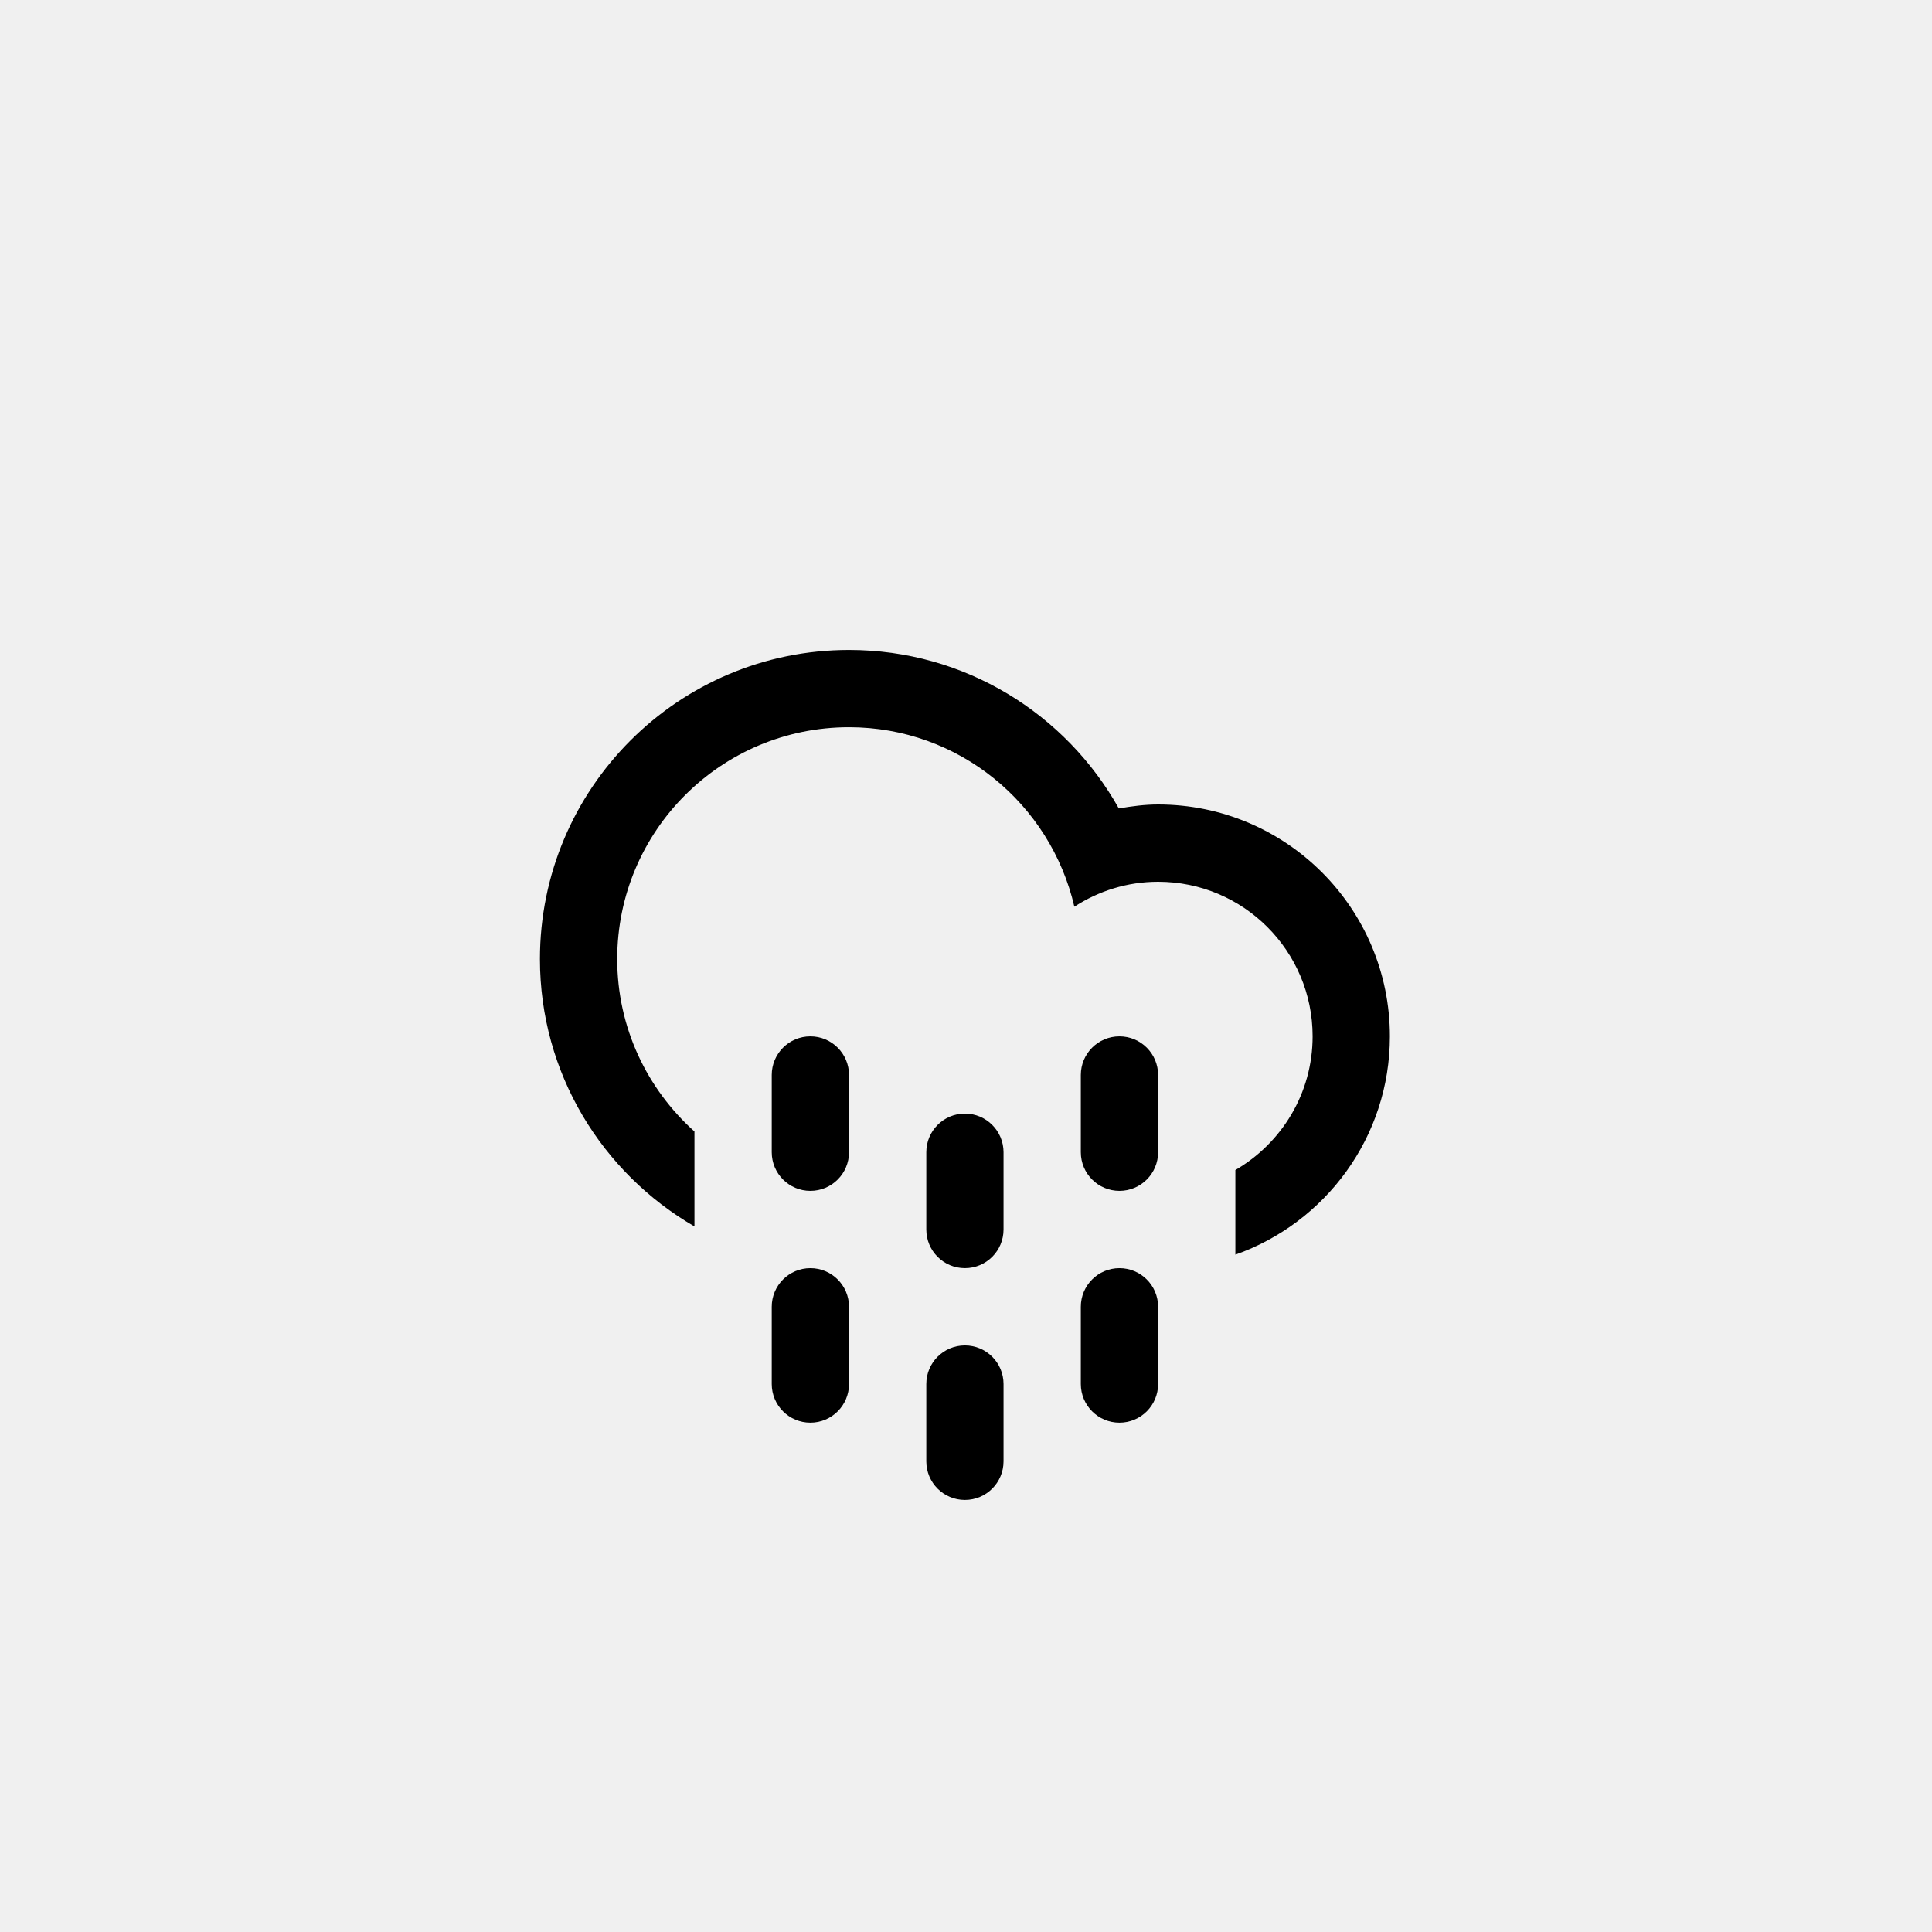
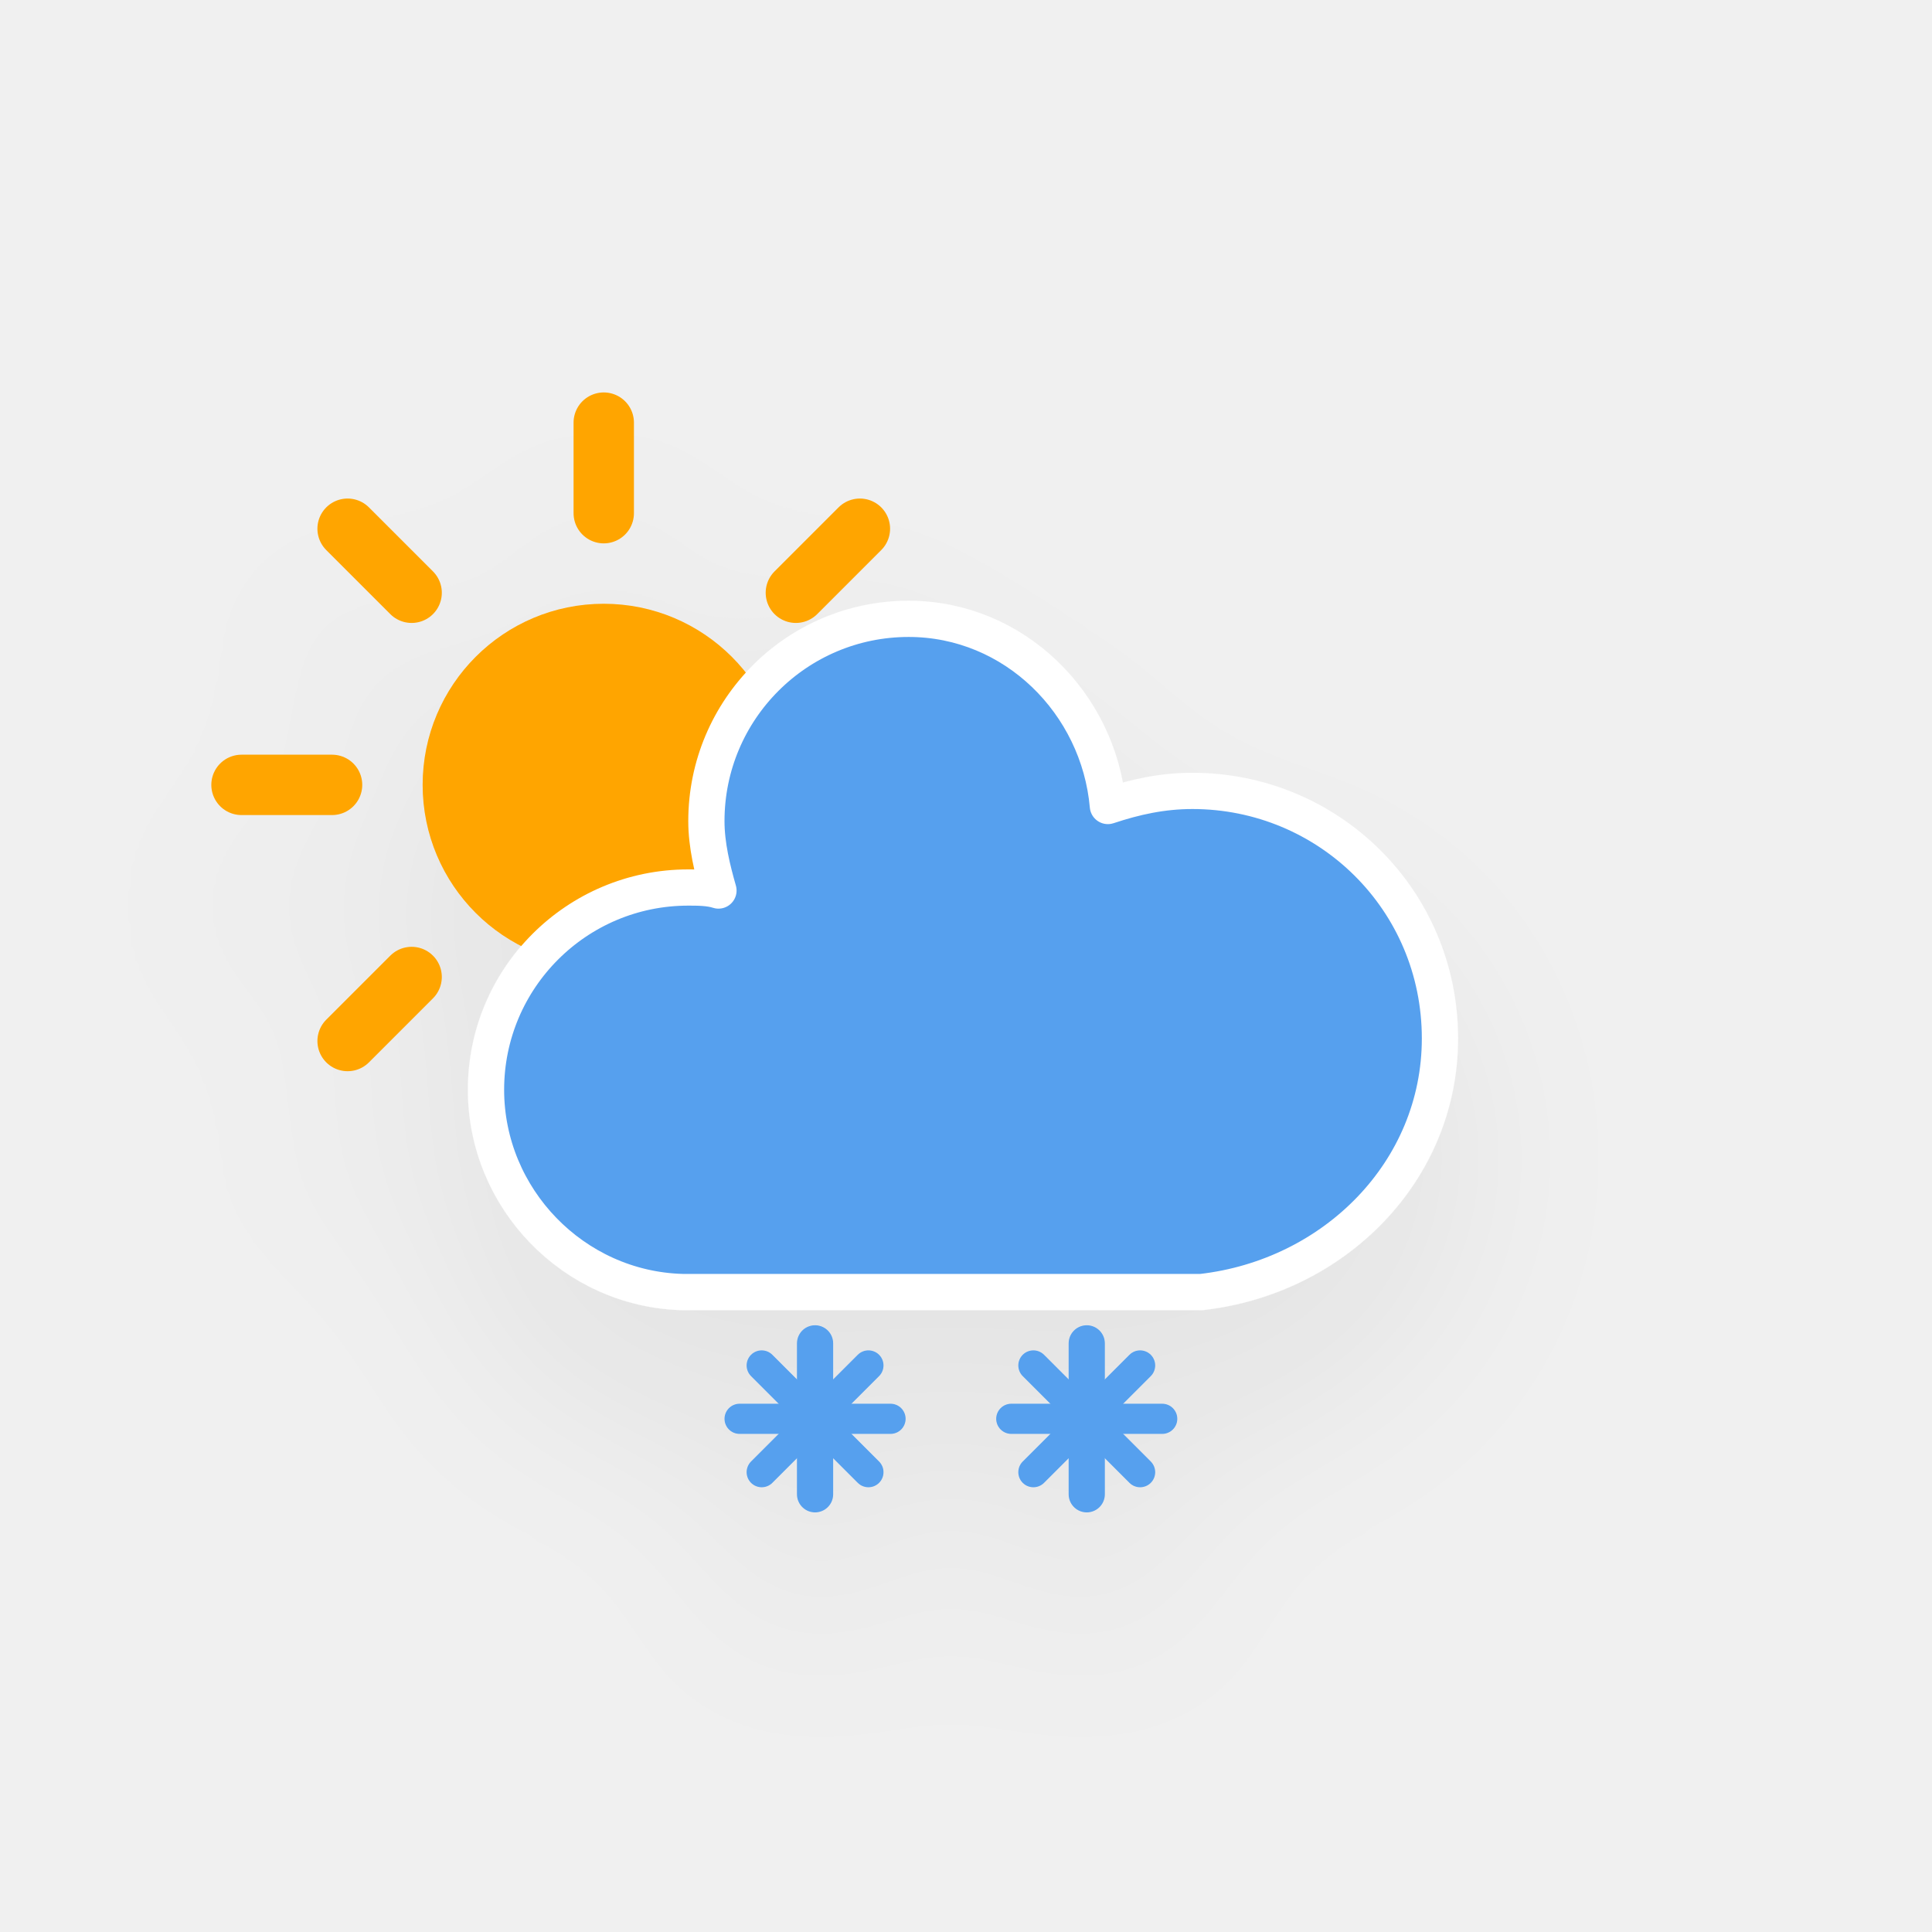
- <svg xmlns="http://www.w3.org/2000/svg" version="1.1" id="Layer_1" x="0px" y="0px" width="100px" height="100px" viewBox="0 0 100 100" enable-background="new 0 0 100 100" xml:space="preserve">
-   <path fill-rule="evenodd" clip-rule="evenodd" d="M63.943,64.941v-4.381c2.387-1.385,3.998-3.961,3.998-6.92c0-4.418-3.58-8-7.998-8  c-1.602,0-3.084,0.481-4.334,1.291c-1.232-5.316-5.973-9.29-11.664-9.29c-6.627,0-11.998,5.372-11.998,11.999  c0,3.549,1.549,6.729,3.998,8.926v4.914c-4.777-2.768-7.998-7.922-7.998-13.84c0-8.836,7.162-15.998,15.998-15.998  c6.004,0,11.229,3.312,13.965,8.203c0.664-0.113,1.336-0.205,2.033-0.205c6.627,0,11.998,5.373,11.998,12  C71.941,58.861,68.6,63.293,63.943,64.941z M41.945,53.641c1.104,0,2,0.895,2,2v3.998c0,1.105-0.896,2-2,2c-1.105,0-2-0.895-2-2  v-3.998C39.945,54.535,40.84,53.641,41.945,53.641z M41.945,65.639c1.104,0,2,0.895,2,2v3.998c0,1.105-0.896,2-2,2  c-1.105,0-2-0.895-2-2v-3.998C39.945,66.533,40.84,65.639,41.945,65.639z M49.943,57.639c1.105,0,2,0.896,2,2v4c0,1.104-0.895,2-2,2  c-1.104,0-1.998-0.896-1.998-2v-4C47.945,58.535,48.84,57.639,49.943,57.639z M49.943,69.639c1.105,0,2,0.895,2,1.998v4  c0,1.105-0.895,2-2,2c-1.104,0-1.998-0.895-1.998-2v-4C47.945,70.533,48.84,69.639,49.943,69.639z M57.943,53.641  c1.104,0,2,0.895,2,2v3.998c0,1.105-0.896,2-2,2c-1.105,0-2-0.895-2-2v-3.998C55.943,54.535,56.838,53.641,57.943,53.641z   M57.943,65.639c1.104,0,2,0.895,2,2v3.998c0,1.105-0.896,2-2,2c-1.105,0-2-0.895-2-2v-3.998  C55.943,66.533,56.838,65.639,57.943,65.639z" />
+ <svg xmlns="http://www.w3.org/2000/svg" version="1.1" width="64" height="64" viewbox="0 0 64 64">
+   <defs>
+     <filter id="blur" width="200%" height="200%">
+       <feGaussianBlur in="SourceAlpha" stdDeviation="3" />
+       <feOffset dx="0" dy="4" result="offsetblur" />
+       <feComponentTransfer>
+         <feFuncA type="linear" slope="0.05" />
+       </feComponentTransfer>
+       <feMerge>
+         <feMergeNode />
+         <feMergeNode in="SourceGraphic" />
+       </feMerge>
+     </filter>
+   </defs>
+   <g filter="url(#blur)" id="snowy-3">
+     <g transform="translate(20,10)">
+       <g transform="translate(0,16)">
+         <g class="am-weather-sun">
+           <g>
+             <line fill="none" stroke="orange" stroke-linecap="round" stroke-width="2" transform="translate(0,9)" x1="0" x2="0" y1="0" y2="3" />
+           </g>
+           <g transform="rotate(45)">
+             <line fill="none" stroke="orange" stroke-linecap="round" stroke-width="2" transform="translate(0,9)" x1="0" x2="0" y1="0" y2="3" />
+           </g>
+           <g transform="rotate(90)">
+             <line fill="none" stroke="orange" stroke-linecap="round" stroke-width="2" transform="translate(0,9)" x1="0" x2="0" y1="0" y2="3" />
+           </g>
+           <g transform="rotate(135)">
+             <line fill="none" stroke="orange" stroke-linecap="round" stroke-width="2" transform="translate(0,9)" x1="0" x2="0" y1="0" y2="3" />
+           </g>
+           <g transform="rotate(180)">
+             <line fill="none" stroke="orange" stroke-linecap="round" stroke-width="2" transform="translate(0,9)" x1="0" x2="0" y1="0" y2="3" />
+           </g>
+           <g transform="rotate(225)">
+             <line fill="none" stroke="orange" stroke-linecap="round" stroke-width="2" transform="translate(0,9)" x1="0" x2="0" y1="0" y2="3" />
+           </g>
+           <g transform="rotate(270)">
+             <line fill="none" stroke="orange" stroke-linecap="round" stroke-width="2" transform="translate(0,9)" x1="0" x2="0" y1="0" y2="3" />
+           </g>
+           <g transform="rotate(315)">
+             <line fill="none" stroke="orange" stroke-linecap="round" stroke-width="2" transform="translate(0,9)" x1="0" x2="0" y1="0" y2="3" />
+           </g>
+         </g>
+         <circle cx="0" cy="0" fill="orange" r="5" stroke="orange" stroke-width="2" />
+       </g>
+       <g>
+         <path d="M47.7,35.4c0-4.6-3.7-8.2-8.2-8.2c-1,0-1.9,0.2-2.8,0.5c-0.3-3.4-3.1-6.2-6.6-6.2c-3.7,0-6.7,3-6.7,6.7c0,0.8,0.2,1.6,0.4,2.3    c-0.3-0.1-0.7-0.1-1-0.1c-3.7,0-6.7,3-6.7,6.7c0,3.6,2.9,6.6,6.5,6.7l17.2,0C44.2,43.3,47.7,39.8,47.7,35.4z" fill="#57A0EE" stroke="#FFFFFF" stroke-linejoin="round" stroke-width="1.2" transform="translate(-20,-11)" />
+       </g>
+       <g class="am-weather-snow-1">
+         <g transform="translate(7,28)">
+           <line fill="none" stroke="#57A0EE" stroke-linecap="round" stroke-width="1.2" transform="translate(0,9), rotate(0)" x1="0" x2="0" y1="-2.5" y2="2.5" />
+           <line fill="none" stroke="#57A0EE" stroke-linecap="round" stroke-width="1" transform="translate(0,9), rotate(45)" x1="0" x2="0" y1="-2.5" y2="2.5" />
+           <line fill="none" stroke="#57A0EE" stroke-linecap="round" stroke-width="1" transform="translate(0,9), rotate(90)" x1="0" x2="0" y1="-2.5" y2="2.5" />
+           <line fill="none" stroke="#57A0EE" stroke-linecap="round" stroke-width="1" transform="translate(0,9), rotate(135)" x1="0" x2="0" y1="-2.5" y2="2.5" />
+         </g>
+       </g>
+       <g class="am-weather-snow-2">
+         <g transform="translate(16,28)">
+           <line fill="none" stroke="#57A0EE" stroke-linecap="round" stroke-width="1.2" transform="translate(0,9), rotate(0)" x1="0" x2="0" y1="-2.5" y2="2.5" />
+           <line fill="none" stroke="#57A0EE" stroke-linecap="round" stroke-width="1" transform="translate(0,9), rotate(45)" x1="0" x2="0" y1="-2.5" y2="2.5" />
+           <line fill="none" stroke="#57A0EE" stroke-linecap="round" stroke-width="1" transform="translate(0,9), rotate(90)" x1="0" x2="0" y1="-2.5" y2="2.5" />
+           <line fill="none" stroke="#57A0EE" stroke-linecap="round" stroke-width="1" transform="translate(0,9), rotate(135)" x1="0" x2="0" y1="-2.5" y2="2.5" />
+         </g>
+       </g>
+     </g>
+   </g>
</svg>
